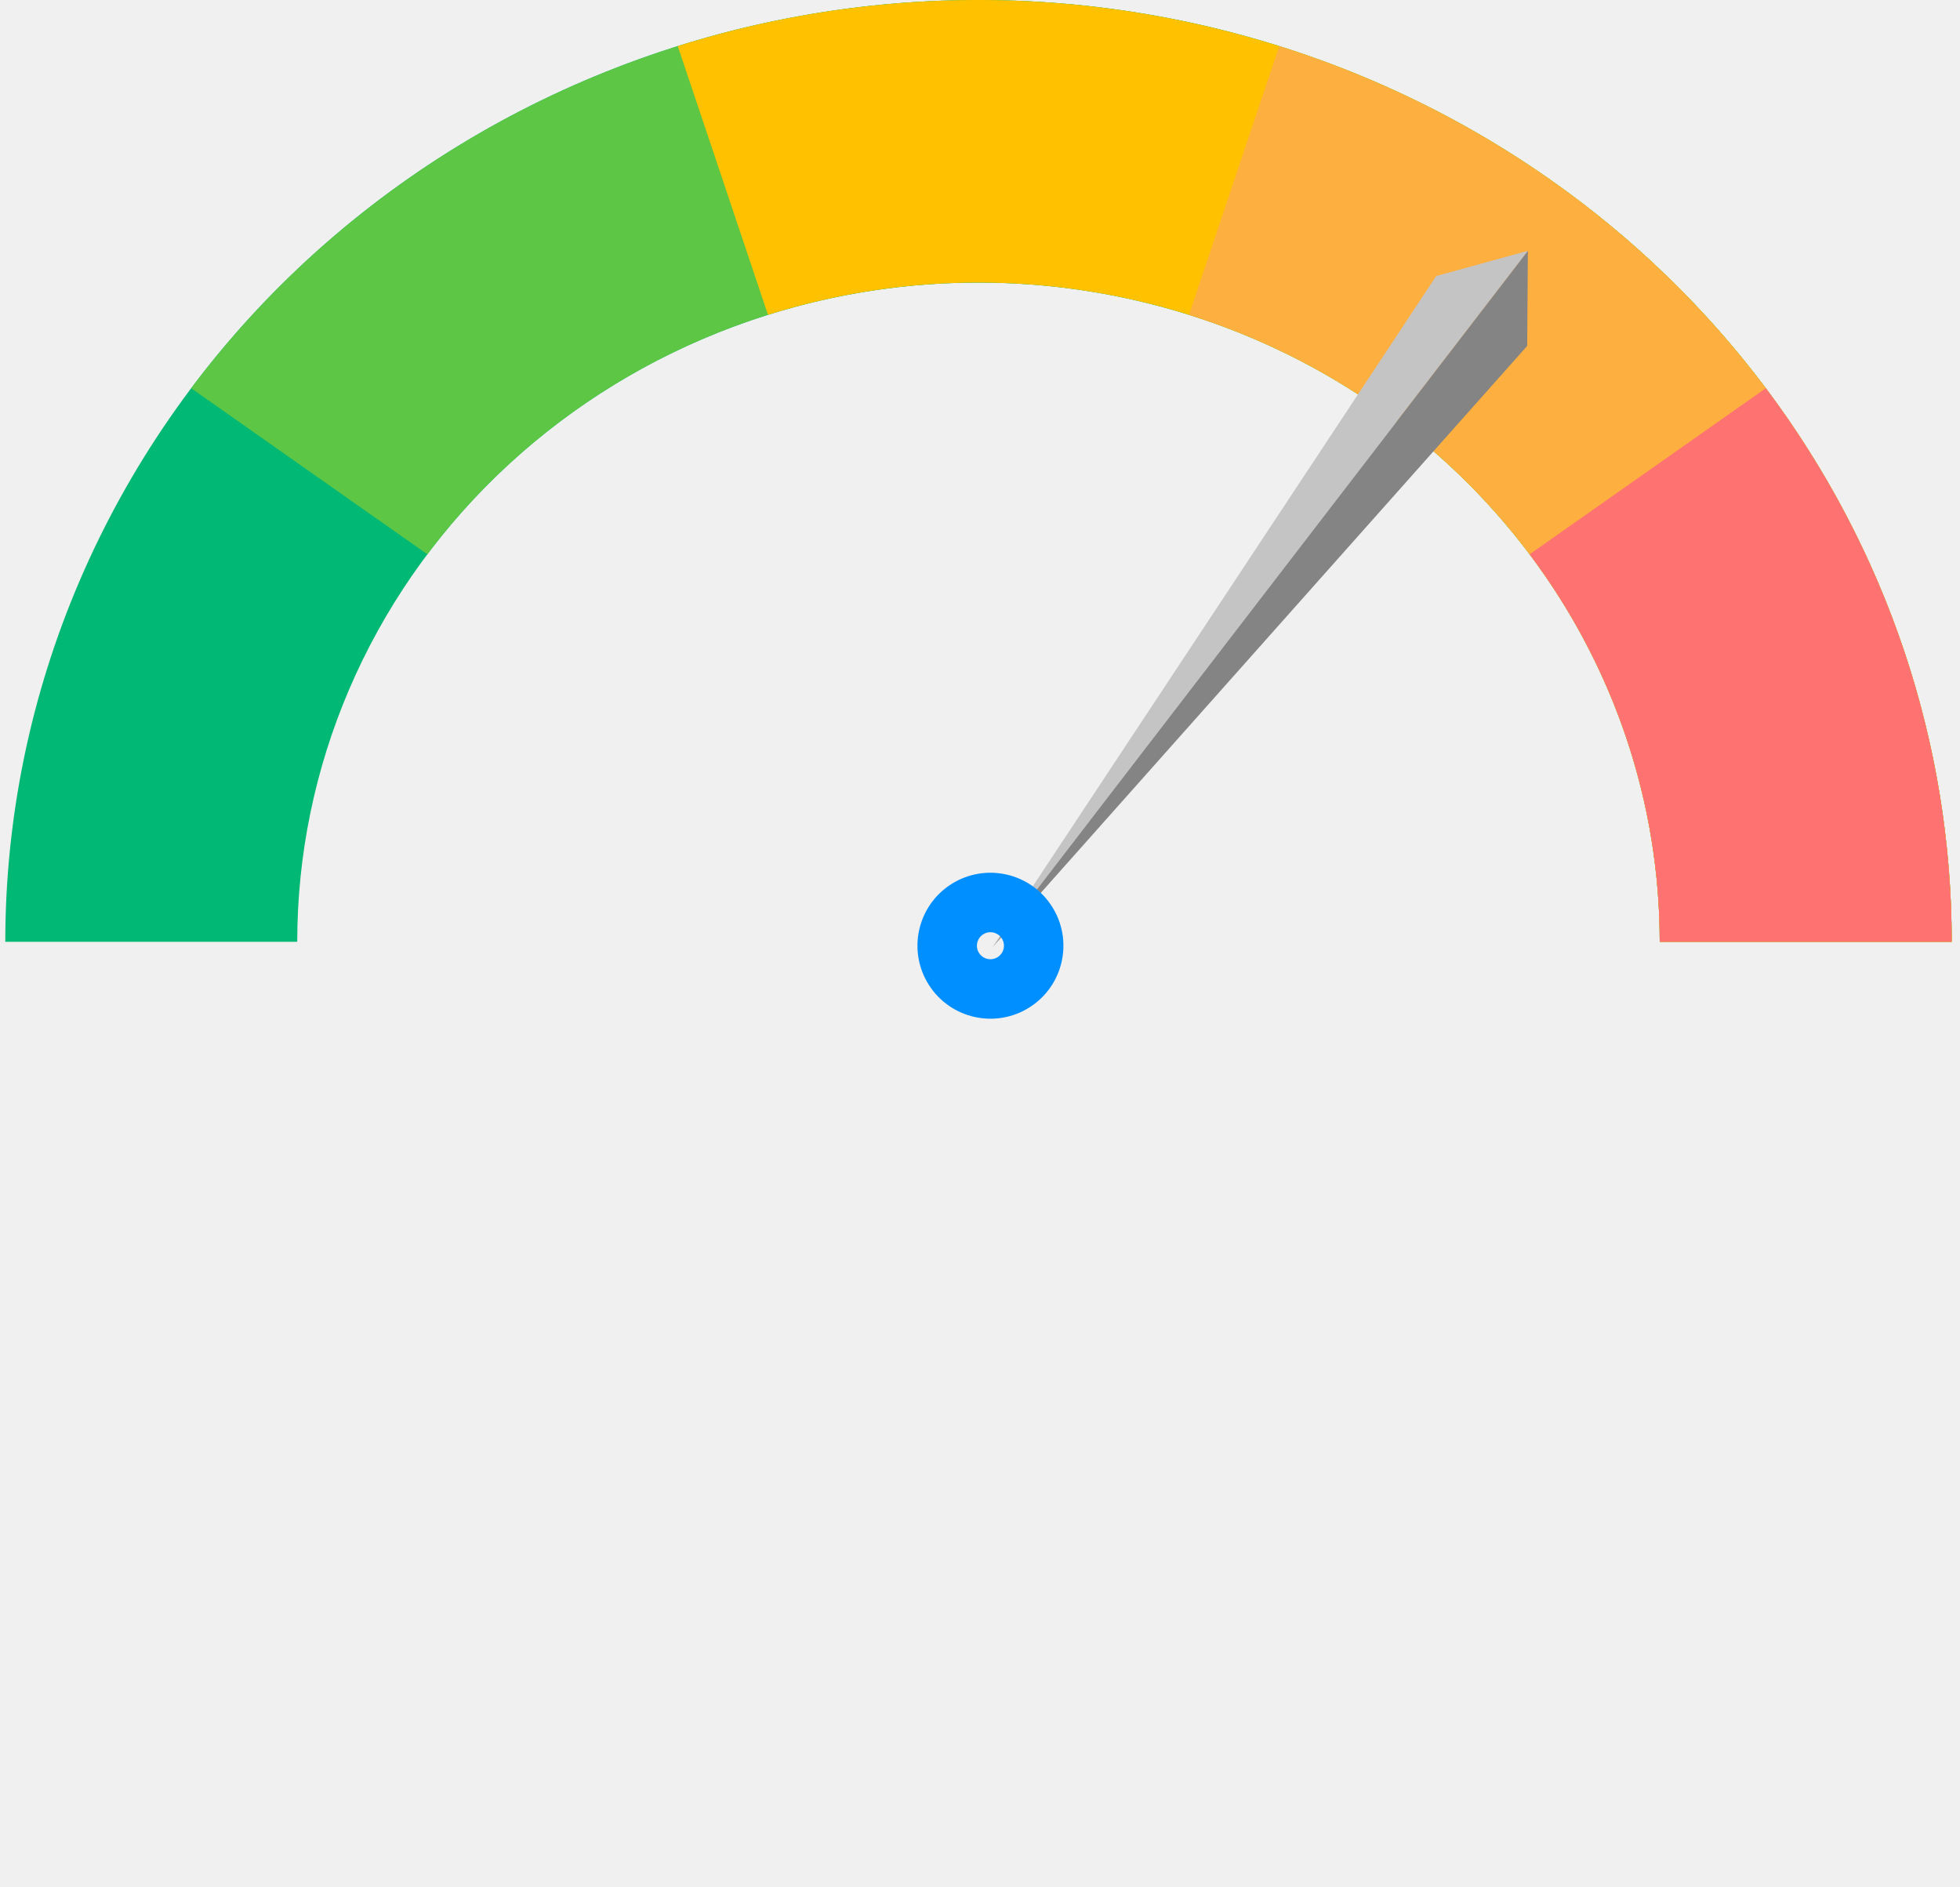
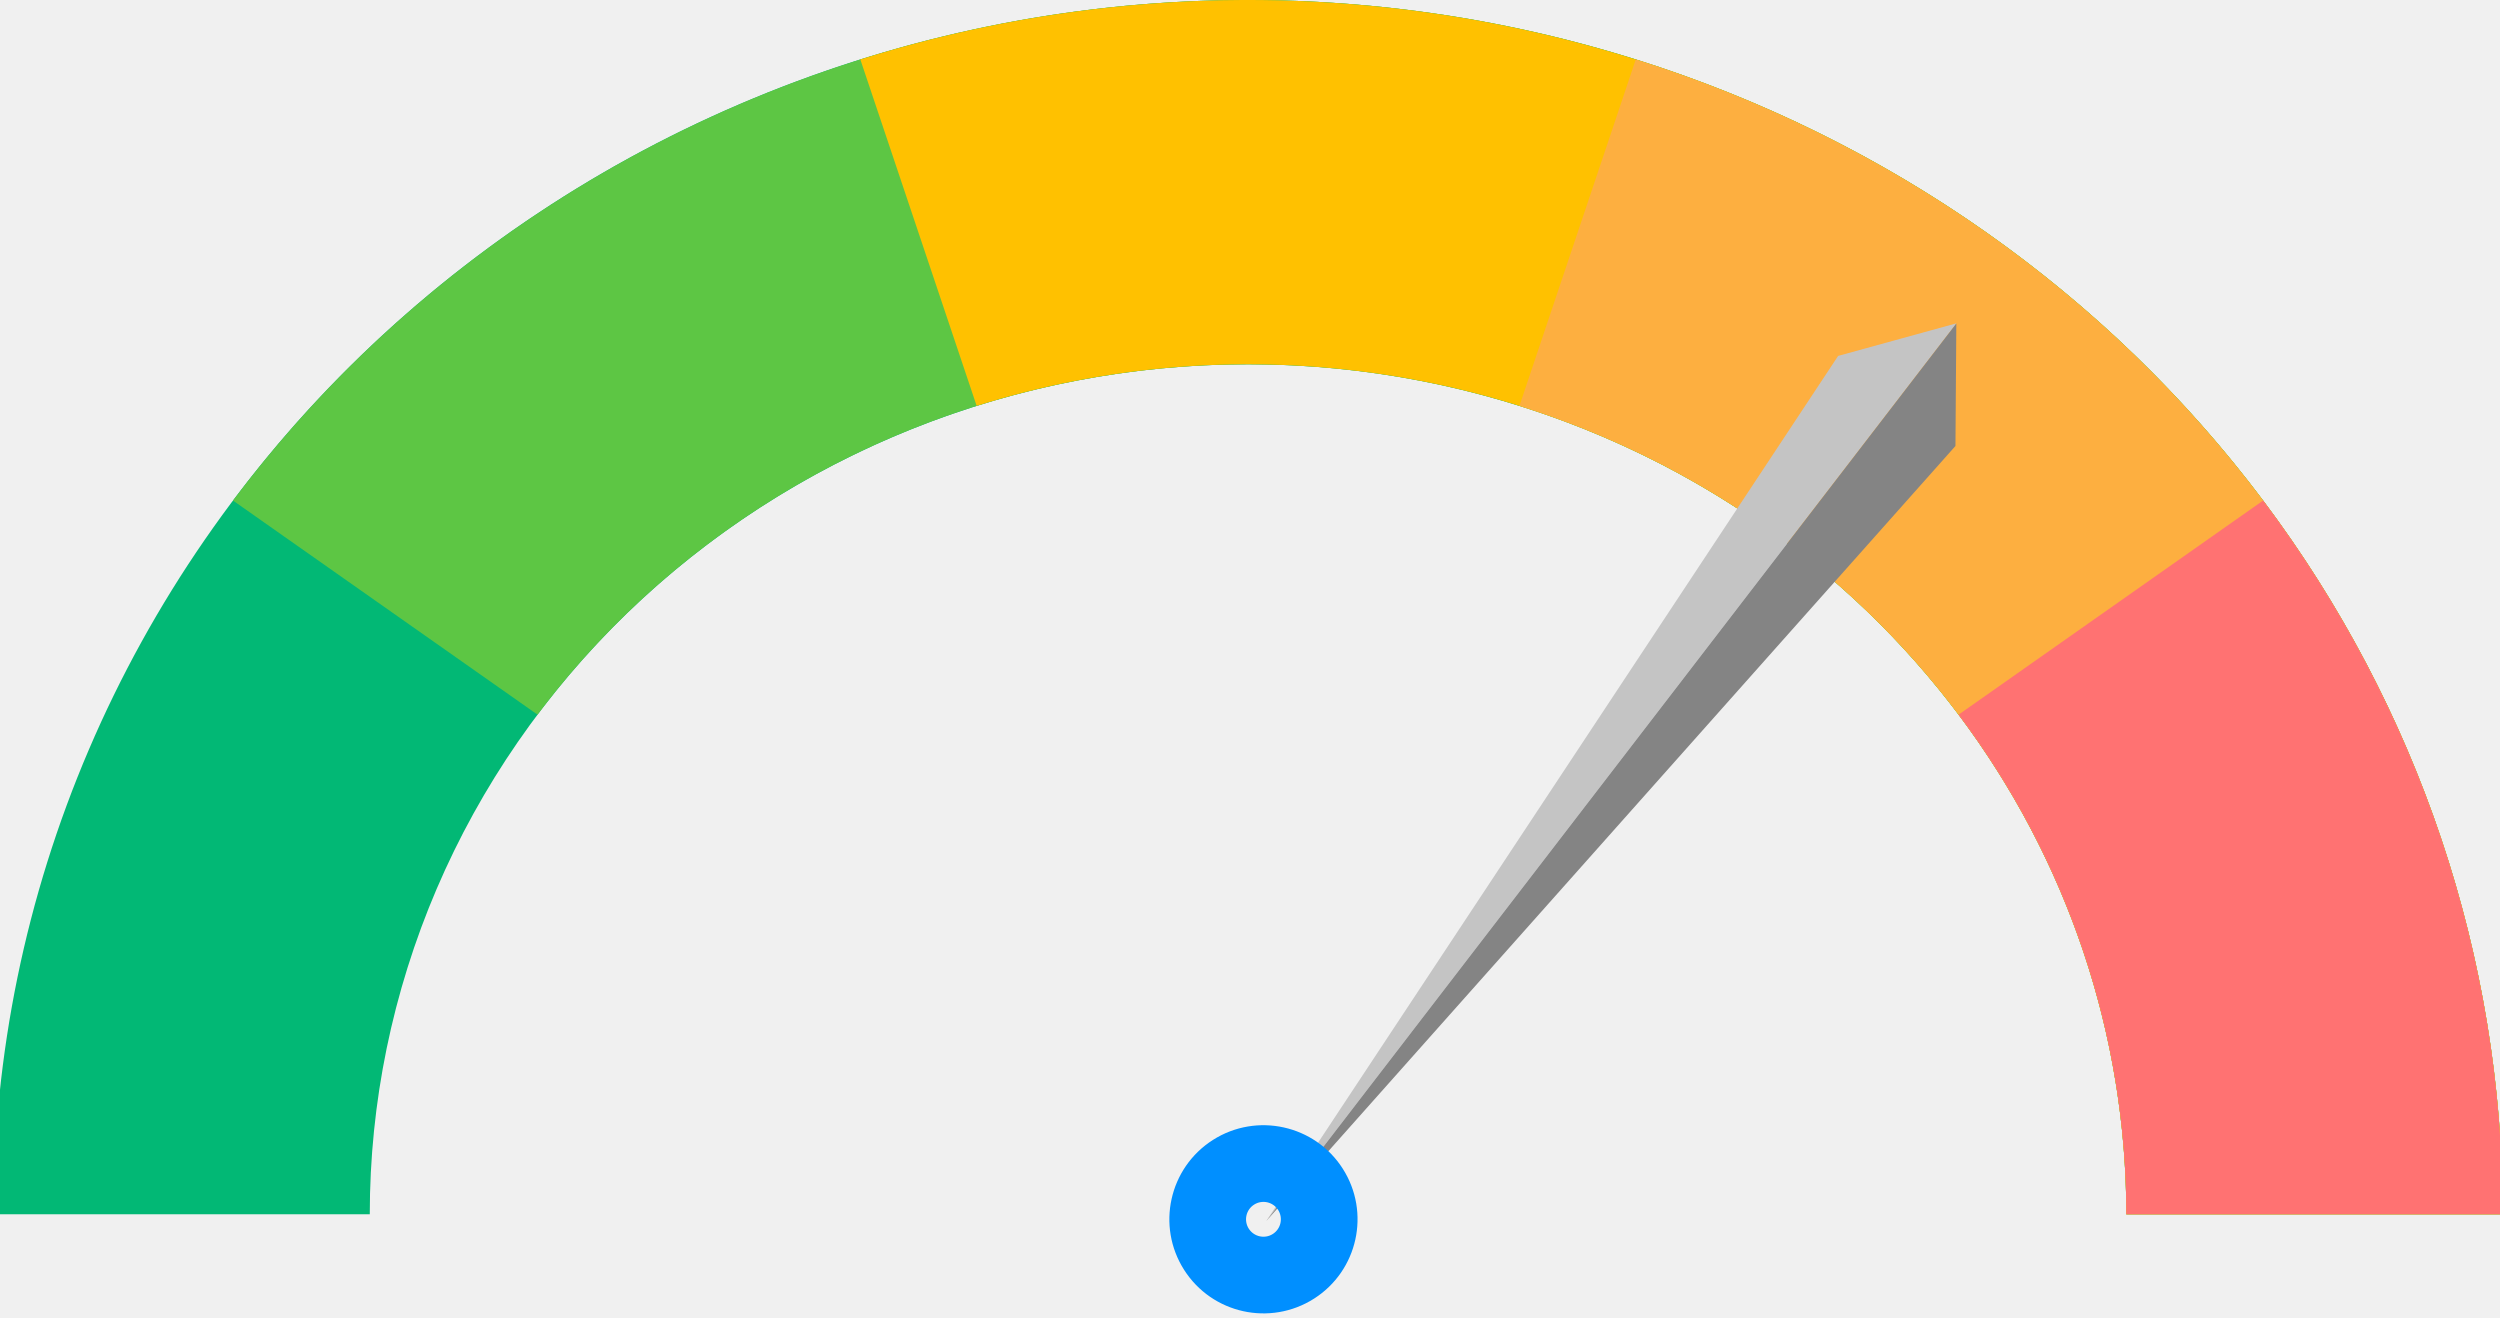
- <svg xmlns="http://www.w3.org/2000/svg" width="188" height="181" viewBox="0 0 188 181" fill="none">
-   <path d="M187.203 90.341C187.203 78.477 184.788 66.73 180.097 55.769C175.406 44.808 168.53 34.849 159.862 26.46C151.194 18.071 140.903 11.417 129.578 6.877C118.252 2.337 106.114 -5.1858e-07 93.855 0C81.596 5.1858e-07 69.458 2.337 58.132 6.877C46.807 11.417 36.516 18.071 27.848 26.46C19.18 34.849 12.304 44.808 7.613 55.769C2.921 66.73 0.507 78.477 0.507 90.341H28.511C28.511 82.036 30.201 73.813 33.485 66.14C36.769 58.468 41.582 51.497 47.65 45.624C53.718 39.752 60.921 35.094 68.849 31.916C76.777 28.738 85.274 27.102 93.855 27.102C102.436 27.102 110.933 28.738 118.861 31.916C126.789 35.094 133.992 39.752 140.06 45.624C146.128 51.497 150.941 58.468 154.225 66.14C157.508 73.813 159.199 82.036 159.199 90.341H187.203Z" fill="#02B875" />
-   <path d="M187.203 90.341C187.203 71.263 180.962 52.674 169.375 37.24C157.788 21.805 141.449 10.317 122.701 4.422C103.953 -1.474 83.757 -1.474 65.009 4.422C46.26 10.317 29.922 21.805 18.335 37.24L40.991 53.17C49.102 42.366 60.539 34.324 73.663 30.197C86.786 26.07 100.923 26.07 114.047 30.197C127.171 34.324 138.608 42.366 146.719 53.17C154.83 63.974 159.199 76.986 159.199 90.341H187.203Z" fill="#5DC644" />
-   <path d="M187.203 90.341C187.203 76.084 183.716 62.03 177.029 49.327C170.341 36.624 160.641 25.633 148.723 17.254C136.806 8.874 123.008 3.342 108.458 1.112C93.908 -1.118 79.019 0.016 65.009 4.422L73.663 30.197C83.47 27.113 93.892 26.32 104.077 27.881C114.262 29.442 123.92 33.314 132.263 39.18C140.605 45.046 147.395 52.739 152.076 61.631C156.758 70.523 159.199 80.361 159.199 90.341H187.203Z" fill="#FFC100" />
-   <path d="M187.203 90.341C187.203 71.263 180.962 52.674 169.375 37.24C157.788 21.805 141.449 10.317 122.701 4.422L114.047 30.197C127.171 34.324 138.608 42.366 146.719 53.17C154.83 63.974 159.199 76.986 159.199 90.341H187.203Z" fill="#FDAF40" />
-   <path d="M187.203 90.341C187.203 71.263 180.962 52.674 169.375 37.24L146.719 53.17C154.83 63.974 159.199 76.986 159.199 90.341H187.203Z" fill="#FF7272" />
-   <path d="M137.758 26.479L146.562 24.054L95.216 90.836L137.758 26.479Z" fill="#C4C4C4" />
-   <path d="M146.486 33.181L95.205 90.85L146.551 24.069L146.486 33.181Z" fill="#848484" />
-   <path d="M100.904 86.954C102.982 90.215 102.023 94.542 98.763 96.62C95.503 98.697 91.175 97.739 89.098 94.478C87.02 91.218 87.979 86.891 91.239 84.813C94.499 82.736 98.827 83.694 100.904 86.954ZM93.908 91.413C94.293 92.016 95.094 92.194 95.697 91.809C96.301 91.425 96.478 90.624 96.094 90.02C95.709 89.417 94.908 89.239 94.305 89.624C93.701 90.008 93.524 90.809 93.908 91.413Z" fill="#008FFF" />
+ <svg xmlns="http://www.w3.org/2000/svg" width="186" height="98" viewBox="0 0 186 98" fill="none">
+   <g clip-path="url(#clip0)">
+     <g clip-path="url(#clip1)">
+       <path d="M186.203 90.341C186.203 78.477 183.788 66.73 179.097 55.769C174.406 44.808 167.53 34.849 158.862 26.46C150.194 18.071 139.903 11.417 128.578 6.877C117.252 2.337 105.114 -5.1858e-07 92.855 0C80.596 5.1858e-07 68.458 2.337 57.132 6.877C45.807 11.417 35.516 18.071 26.848 26.46C18.18 34.849 11.304 44.808 6.613 55.769C1.921 66.73 -0.493 78.477 -0.493 90.341H27.511C27.511 82.036 29.201 73.813 32.485 66.14C35.769 58.468 40.582 51.497 46.65 45.624C52.718 39.752 59.921 35.094 67.849 31.916C75.777 28.738 84.274 27.102 92.855 27.102C101.436 27.102 109.933 28.738 117.861 31.916C125.789 35.094 132.992 39.752 139.06 45.624C145.128 51.497 149.941 58.468 153.225 66.14C156.508 73.813 158.199 82.036 158.199 90.341H186.203Z" fill="#02B875" />
+       <path d="M186.203 90.341C186.203 71.263 179.962 52.674 168.375 37.24C156.788 21.805 140.449 10.317 121.701 4.422C102.953 -1.474 82.757 -1.474 64.009 4.422C45.26 10.317 28.922 21.805 17.335 37.24L39.991 53.17C48.102 42.366 59.539 34.324 72.663 30.197C85.786 26.07 99.923 26.07 113.047 30.197C126.171 34.324 137.608 42.366 145.719 53.17C153.83 63.974 158.199 76.986 158.199 90.341H186.203Z" fill="#5DC644" />
+       <path d="M186.203 90.341C186.203 76.084 182.716 62.03 176.029 49.327C169.341 36.624 159.641 25.633 147.723 17.254C135.806 8.874 122.008 3.342 107.458 1.112C92.908 -1.118 78.019 0.016 64.009 4.422L72.663 30.197C82.47 27.113 92.892 26.32 103.077 27.881C113.262 29.442 122.92 33.314 131.263 39.18C139.605 45.046 146.395 52.739 151.076 61.631C155.758 70.523 158.199 80.361 158.199 90.341H186.203Z" fill="#FFC100" />
+       <path d="M186.203 90.341C186.203 71.263 179.962 52.674 168.375 37.24C156.788 21.805 140.449 10.317 121.701 4.422L113.047 30.197C126.171 34.324 137.608 42.366 145.719 53.17C153.83 63.974 158.199 76.986 158.199 90.341H186.203Z" fill="#FDAF40" />
+       <path d="M186.203 90.341C186.203 71.263 179.962 52.674 168.375 37.24L145.719 53.17C153.83 63.974 158.199 76.986 158.199 90.341H186.203Z" fill="#FF7272" />
+     </g>
+     <g clip-path="url(#clip2)">
+       <path d="M136.758 26.479L145.562 24.054L94.216 90.836L136.758 26.479Z" fill="#C4C4C4" />
+       <path d="M145.486 33.181L94.205 90.85L145.551 24.069L145.486 33.181Z" fill="#848484" />
+       <path d="M99.904 86.954C101.982 90.215 101.023 94.542 97.763 96.62C94.503 98.697 90.175 97.739 88.098 94.478C86.02 91.218 86.979 86.891 90.239 84.813C93.499 82.736 97.827 83.694 99.904 86.954ZM92.908 91.413C93.293 92.016 94.094 92.194 94.697 91.809C95.301 91.425 95.478 90.624 95.094 90.02C94.709 89.417 93.908 89.239 93.305 89.624C92.701 90.008 92.524 90.809 92.908 91.413Z" fill="#008FFF" />
+     </g>
+   </g>
+   <defs>
+     <clipPath id="clip0">
+       <rect width="186" height="98" fill="white" />
+     </clipPath>
+     <clipPath id="clip1">
+       <rect width="186" height="98" fill="white" />
+     </clipPath>
+     <clipPath id="clip2">
+       <rect x="70" y="66.08" width="88.195" height="40.675" transform="rotate(-32.5082 70 66.0796)" fill="white" />
+     </clipPath>
+   </defs>
</svg>
